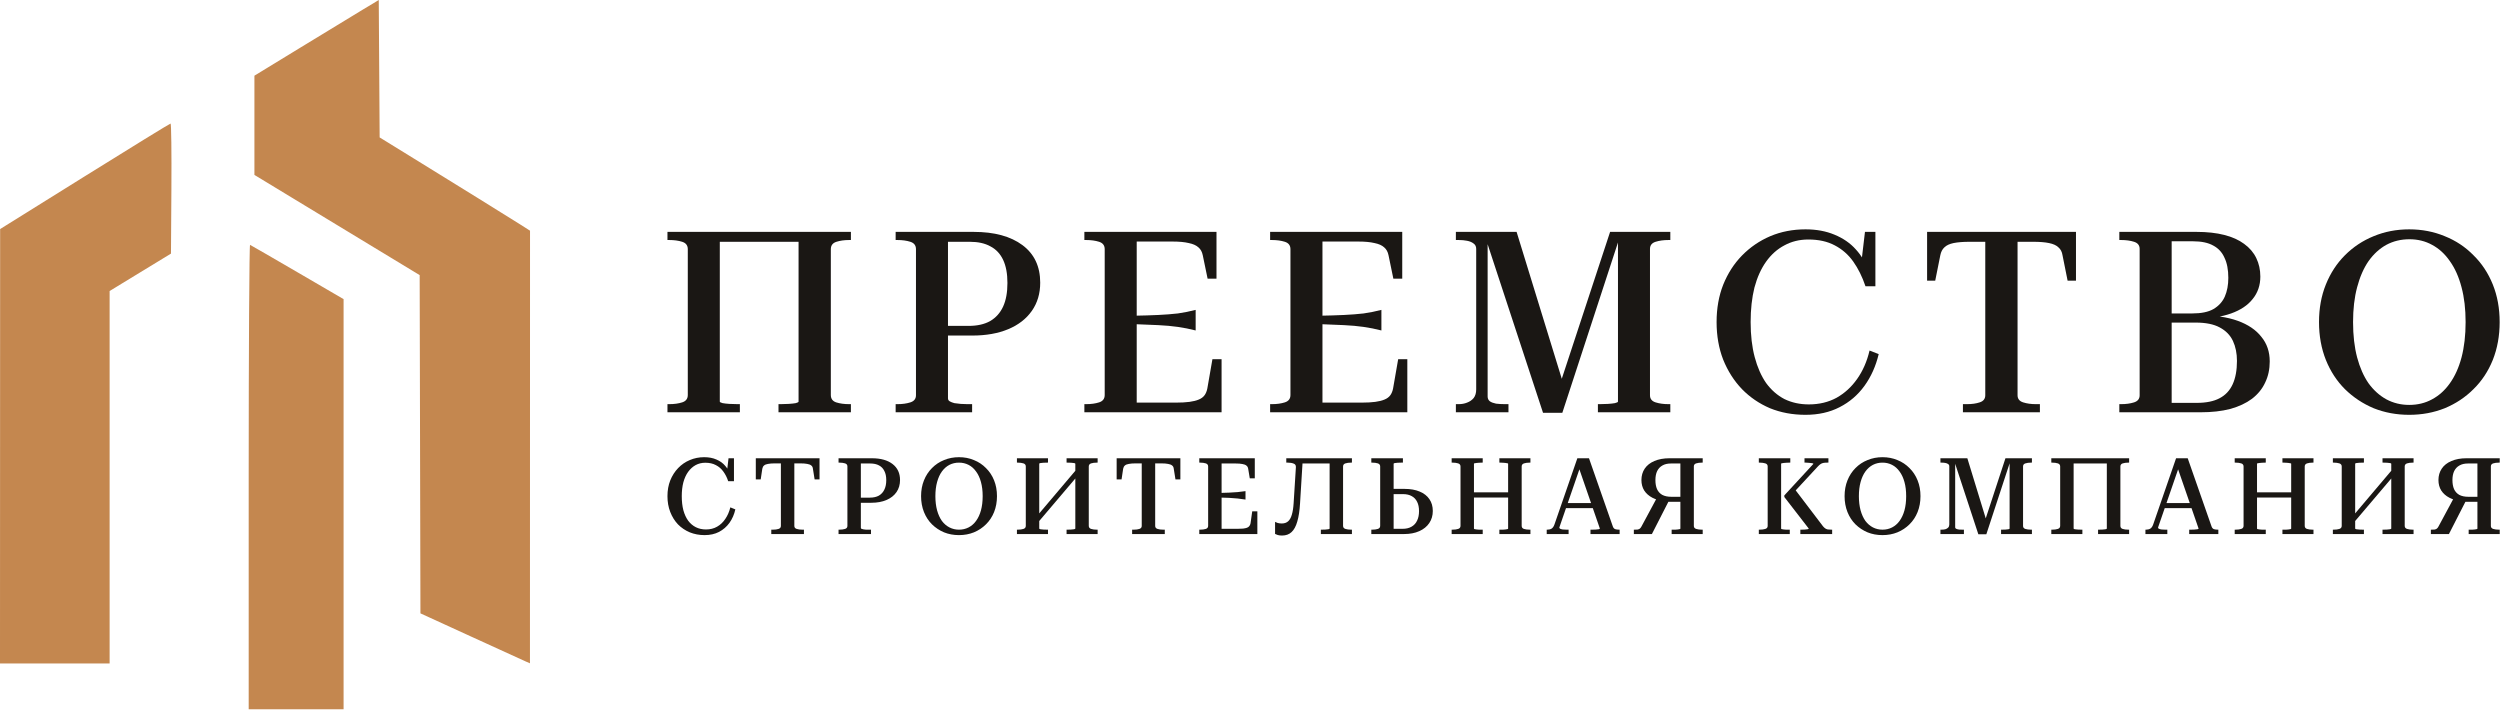
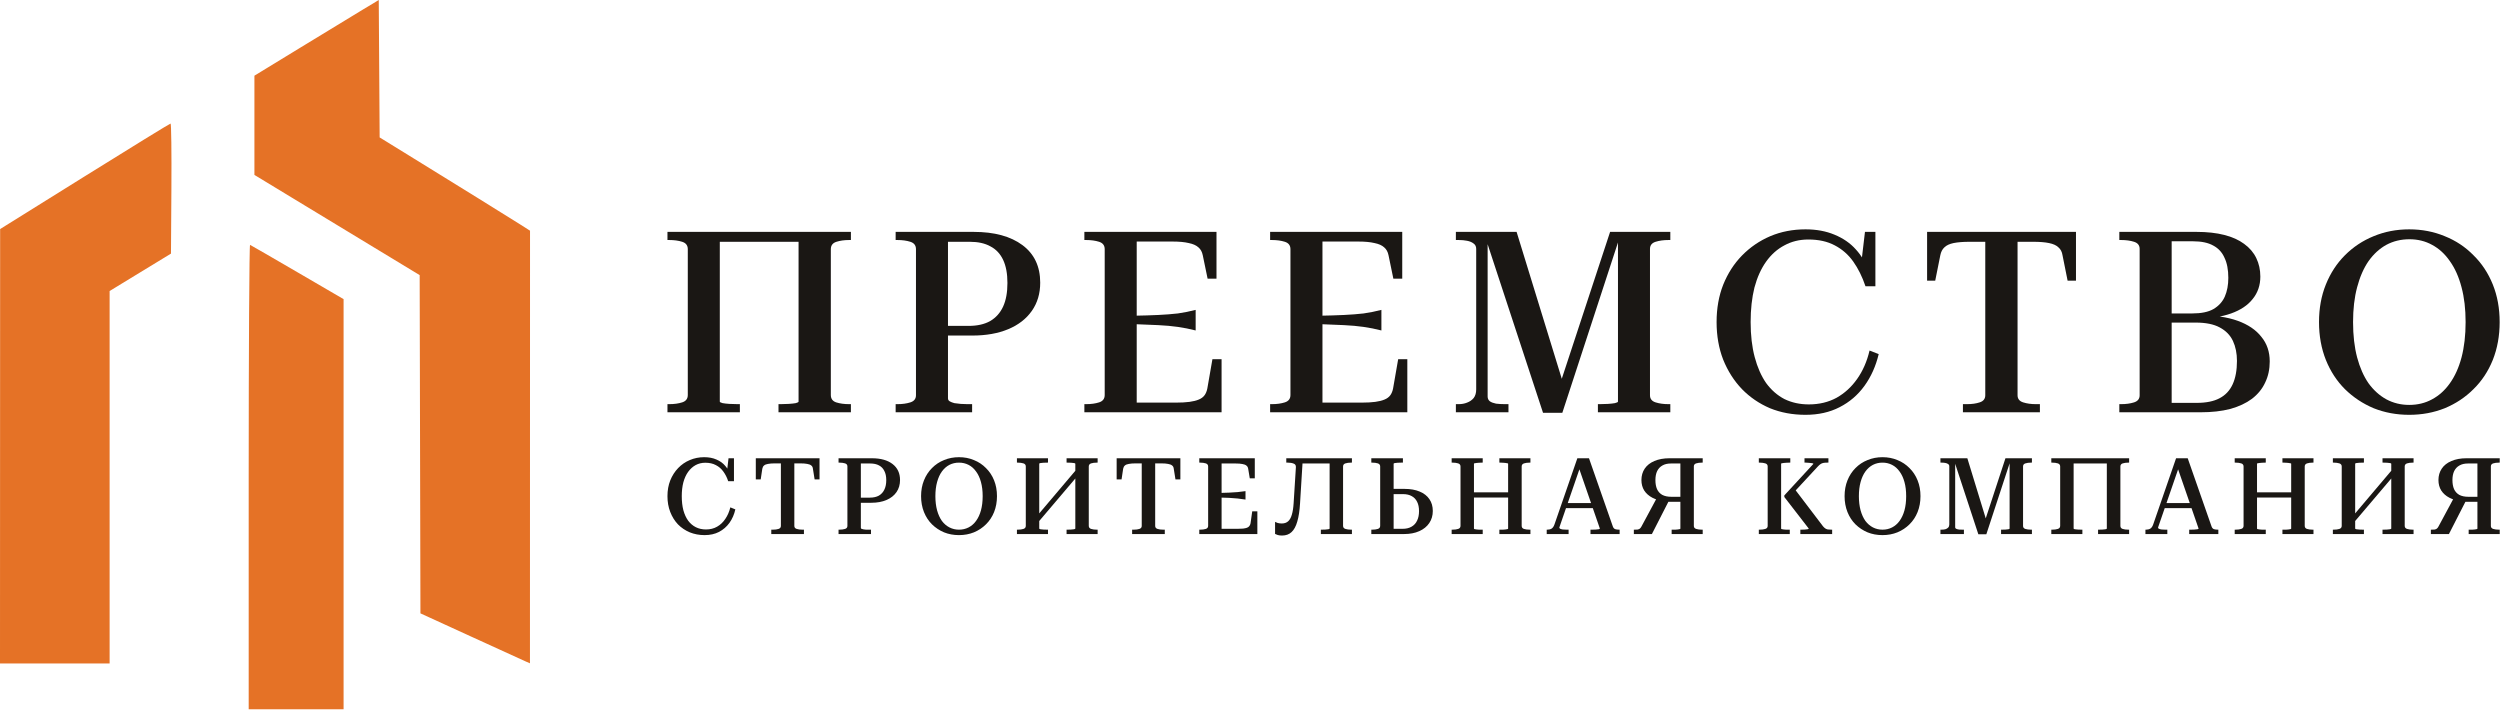
<svg xmlns="http://www.w3.org/2000/svg" width="1528" height="434" viewBox="0 0 1528 434" fill="none">
-   <path d="M221.543 6C216.067 9.3 198.967 19.708 183.543 29.129L155.5 46.257V76.582V106.907L178.5 120.862C191.15 128.537 213.875 142.317 229 151.485L256.5 168.154L256.736 271.52L256.972 374.885L287.736 388.97C304.656 396.716 319.717 403.585 321.203 404.234L323.907 405.415L323.929 273.207L323.952 141L318.226 137.351C311.962 133.359 277.712 112.13 249.771 94.92L232.042 84L231.771 42L231.5 0L221.543 6Z" fill="#C4874F" />
-   <path d="M152 291.417V433.5H181H210V308.167V182.834L181.832 166.417C166.34 157.388 153.29 149.85 152.832 149.667C152.375 149.483 152 213.271 152 291.417Z" fill="#C4874F" />
-   <path d="M51.789 107.764L0.078 140L0.039 272.75L0 405.5H33.5H67V291.682V177.863L85.75 166.432L104.5 155L104.761 115.25C104.905 93.387 104.68 75.506 104.261 75.514C103.843 75.522 80.23 90.034 51.789 107.764Z" fill="#C4874F" />
+   <path d="M221.543 6C216.067 9.3 198.967 19.708 183.543 29.129L155.5 46.257V76.582V106.907L178.5 120.862C191.15 128.537 213.875 142.317 229 151.485L256.5 168.154L256.736 271.52L256.972 374.885L287.736 388.97C304.656 396.716 319.717 403.585 321.203 404.234L323.907 405.415L323.929 273.207L323.952 141L318.226 137.351C311.962 133.359 277.712 112.13 249.771 94.92L232.042 84L231.771 42L231.5 0L221.543 6Z" fill="#E57226" />
+   <path d="M152 291.417V433.5H181H210V308.167V182.834L181.832 166.417C166.34 157.388 153.29 149.85 152.832 149.667C152.375 149.483 152 213.271 152 291.417Z" fill="#E57226" />
+   <path d="M51.789 107.764L0.078 140L0.039 272.75L0 405.5H33.5H67V291.682V177.863L85.75 166.432L104.5 155L104.761 115.25C104.905 93.387 104.68 75.506 104.261 75.514C103.843 75.522 80.23 90.034 51.789 107.764Z" fill="#E57226" />
  <path d="M432.489 141.729H495.692V147.785H432.489V141.729ZM407.953 251.984V247.015H409.04C412.042 247.015 414.682 246.653 416.96 245.928C419.238 245.204 420.376 243.702 420.376 241.425V152.288C420.376 150.011 419.238 148.51 416.96 147.785C414.682 147.06 412.042 146.698 409.04 146.698H407.953V141.729H439.943V245.462C439.943 245.773 440.512 246.083 441.651 246.394C442.79 246.601 444.187 246.756 445.844 246.86C447.604 246.963 449.26 247.015 450.813 247.015H452.211V251.984H407.953ZM475.815 251.984V247.015H477.212C478.765 247.015 480.37 246.963 482.026 246.86C483.786 246.756 485.236 246.601 486.375 246.394C487.513 246.083 488.083 245.773 488.083 245.462V141.729H520.072V146.698H518.985C516.087 146.698 513.498 147.06 511.221 147.785C508.943 148.51 507.805 150.011 507.805 152.288V241.425C507.805 243.702 508.892 245.204 511.066 245.928C513.343 246.653 515.983 247.015 518.985 247.015H520.072V251.984H475.815Z" fill="#1A1714" />
  <path d="M579.406 243.444C579.406 244.272 579.769 244.893 580.494 245.307C581.218 245.721 582.15 246.083 583.289 246.394C584.531 246.601 585.825 246.756 587.171 246.86C588.517 246.963 589.863 247.015 591.209 247.015H594.159V251.984H547.417V247.015H548.504C551.506 247.015 554.146 246.653 556.424 245.928C558.701 245.204 559.84 243.754 559.84 241.58V152.288C559.84 150.011 558.701 148.51 556.424 147.785C554.146 147.06 551.506 146.698 548.504 146.698H547.417V141.729H595.091C607.721 141.729 617.66 144.42 624.906 149.804C632.153 155.187 635.777 162.848 635.777 172.787C635.777 179.412 634.069 185.158 630.652 190.024C627.236 194.89 622.422 198.617 616.21 201.205C609.999 203.793 602.7 205.087 594.314 205.087H574.437V199.186H591.985C597.265 199.186 601.665 198.202 605.185 196.235C608.705 194.165 611.344 191.214 613.104 187.384C614.864 183.553 615.744 178.739 615.744 172.942C615.744 167.248 614.864 162.538 613.104 158.811C611.344 155.084 608.756 152.34 605.34 150.58C602.027 148.717 597.834 147.785 592.761 147.785H579.406V243.444Z" fill="#1A1714" />
  <path d="M746.625 219.529V251.984H662.768V247.015H663.855C666.857 247.015 669.497 246.653 671.775 245.928C674.052 245.204 675.191 243.702 675.191 241.425V152.288C675.191 150.011 674.052 148.51 671.775 147.785C669.497 147.06 666.857 146.698 663.855 146.698H662.768V141.729H743.519V170.302H738.084L735.133 156.015C734.719 153.945 733.839 152.34 732.493 151.201C731.147 149.959 729.18 149.079 726.592 148.561C724.004 147.94 720.691 147.63 716.654 147.63H694.758V246.083H718.672C721.985 246.083 724.78 245.928 727.058 245.618C729.336 245.307 731.199 244.841 732.648 244.22C734.201 243.599 735.392 242.719 736.22 241.58C737.048 240.441 737.618 239.044 737.928 237.387L741.034 219.529H746.625ZM692.739 192.974C698.536 192.871 703.609 192.716 707.957 192.508C712.306 192.301 716.291 191.991 719.915 191.577C723.538 191.059 727.162 190.334 730.785 189.403V201.981C727.162 201.049 723.538 200.325 719.915 199.807C716.291 199.289 712.306 198.927 707.957 198.72C703.609 198.513 698.536 198.306 692.739 198.099V192.974Z" fill="#1A1714" />
  <path d="M860.156 219.529V251.984H776.299V247.015H777.386C780.389 247.015 783.029 246.653 785.306 245.928C787.584 245.204 788.723 243.702 788.723 241.425V152.288C788.723 150.011 787.584 148.51 785.306 147.785C783.029 147.06 780.389 146.698 777.386 146.698H776.299V141.729H857.05V170.302H851.615L848.665 156.015C848.25 153.945 847.37 152.34 846.025 151.201C844.679 149.959 842.712 149.079 840.124 148.561C837.535 147.94 834.223 147.63 830.185 147.63H808.289V246.083H832.204C835.517 246.083 838.312 245.928 840.589 245.618C842.867 245.307 844.731 244.841 846.18 244.22C847.733 243.599 848.923 242.719 849.752 241.58C850.58 240.441 851.149 239.044 851.46 237.387L854.566 219.529H860.156ZM806.27 192.974C812.068 192.871 817.141 192.716 821.489 192.508C825.837 192.301 829.823 191.991 833.446 191.577C837.07 191.059 840.693 190.334 844.316 189.403V201.981C840.693 201.049 837.07 200.325 833.446 199.807C829.823 199.289 825.837 198.927 821.489 198.72C817.141 198.513 812.068 198.306 806.27 198.099V192.974Z" fill="#1A1714" />
  <path d="M889.831 251.984V247.015H891.539C893.403 247.015 895.111 246.705 896.664 246.083C898.32 245.462 899.666 244.531 900.701 243.288C901.736 241.942 902.254 240.182 902.254 238.008V152.133C902.254 150.684 901.736 149.597 900.701 148.872C899.666 148.044 898.32 147.474 896.664 147.164C895.111 146.853 893.403 146.698 891.539 146.698H889.831V141.729H926.945L955.984 236.145H953.034L984.092 141.729H1020.9V146.698H1019.81C1016.81 146.698 1014.17 147.06 1011.89 147.785C1009.61 148.51 1008.47 149.959 1008.47 152.133V241.58C1008.47 243.754 1009.61 245.204 1011.89 245.928C1014.17 246.653 1016.81 247.015 1019.81 247.015H1020.9V251.984H976.638V247.015H977.88C979.537 247.015 981.193 246.963 982.85 246.86C984.506 246.756 985.904 246.601 987.042 246.394C988.285 246.083 988.906 245.773 988.906 245.462V142.66L990.614 142.971L954.897 252.295H943.095L907.223 143.126L909.242 142.816V242.357C909.242 243.599 909.708 244.582 910.64 245.307C911.572 245.928 912.814 246.394 914.367 246.705C916.023 246.912 917.835 247.015 919.802 247.015H921.976V251.984H889.831Z" fill="#1A1714" />
  <path d="M1105.24 146.387C1099.86 146.387 1094.99 147.578 1090.64 149.959C1086.3 152.237 1082.57 155.549 1079.46 159.898C1076.36 164.246 1073.98 169.526 1072.32 175.737C1070.77 181.949 1069.99 188.989 1069.99 196.857C1069.99 204.932 1070.82 212.075 1072.48 218.287C1074.13 224.498 1076.46 229.778 1079.46 234.126C1082.57 238.371 1086.3 241.632 1090.64 243.909C1095.1 246.083 1100.07 247.171 1105.55 247.171C1111.87 247.171 1117.51 245.825 1122.48 243.133C1127.45 240.338 1131.64 236.507 1135.06 231.642C1138.58 226.672 1141.11 220.875 1142.67 214.249L1148.26 216.423C1146.5 223.774 1143.6 230.244 1139.56 235.834C1135.52 241.425 1130.45 245.773 1124.34 248.879C1118.34 251.984 1111.4 253.537 1103.53 253.537C1095.67 253.537 1088.42 252.192 1081.79 249.5C1075.27 246.705 1069.58 242.822 1064.71 237.853C1059.85 232.78 1056.02 226.776 1053.22 219.839C1050.53 212.903 1049.18 205.242 1049.18 196.857C1049.18 188.471 1050.53 180.862 1053.22 174.029C1056.02 167.093 1059.85 161.14 1064.71 156.171C1069.68 151.098 1075.43 147.164 1081.95 144.369C1088.57 141.573 1095.77 140.176 1103.53 140.176C1110.16 140.176 1116.06 141.263 1121.24 143.437C1126.52 145.611 1130.87 148.613 1134.28 152.444C1137.8 156.274 1140.34 160.674 1141.89 165.643L1137.39 162.693L1139.87 141.729H1146.24V174.961H1140.18C1138.22 169.163 1135.73 164.142 1132.73 159.898C1129.73 155.653 1125.95 152.34 1121.39 149.959C1116.94 147.578 1111.56 146.387 1105.24 146.387Z" fill="#1A1714" />
  <path d="M1213.4 241.58V147.785H1203.78C1199.84 147.785 1196.58 148.044 1193.99 148.561C1191.51 149.079 1189.64 149.959 1188.4 151.201C1187.16 152.34 1186.33 153.945 1185.92 156.015L1182.81 171.544H1177.84V141.729H1268.84V171.544H1263.72L1260.61 156.015C1260.3 153.945 1259.47 152.34 1258.13 151.201C1256.89 149.959 1254.97 149.079 1252.38 148.561C1249.9 148.044 1246.69 147.785 1242.75 147.785H1233.13V241.58C1233.13 243.754 1234.26 245.204 1236.54 245.928C1238.82 246.653 1241.41 247.015 1244.31 247.015H1246.79V251.984H1199.74V247.015H1202.22C1205.23 247.015 1207.81 246.653 1209.99 245.928C1212.27 245.204 1213.4 243.754 1213.4 241.58Z" fill="#1A1714" />
  <path d="M1342.54 141.729C1348.96 141.729 1354.6 142.35 1359.47 143.592C1364.33 144.834 1368.37 146.646 1371.58 149.027C1374.89 151.408 1377.38 154.307 1379.03 157.724C1380.69 161.14 1381.52 164.919 1381.52 169.06C1381.52 174.34 1379.96 178.895 1376.86 182.725C1373.86 186.556 1369.46 189.506 1363.66 191.577C1357.86 193.647 1350.72 194.734 1342.23 194.838L1350.3 192.198V195.459L1344.4 192.664C1353.62 192.664 1361.38 193.803 1367.7 196.08C1374.01 198.358 1378.83 201.619 1382.14 205.863C1385.56 210.004 1387.26 215.026 1387.26 220.927C1387.26 225.689 1386.33 229.985 1384.47 233.816C1382.71 237.646 1380.02 240.959 1376.39 243.754C1372.77 246.446 1368.32 248.516 1363.04 249.966C1357.86 251.312 1351.86 251.984 1345.02 251.984H1295.33V247.015H1296.42C1299.42 247.015 1302.06 246.653 1304.34 245.928C1306.62 245.204 1307.75 243.754 1307.75 241.58V152.133C1307.75 149.959 1306.62 148.51 1304.34 147.785C1302.06 147.06 1299.42 146.698 1296.42 146.698H1295.33V141.729H1342.54ZM1322.66 191.577H1339.9C1345.39 191.577 1349.68 190.697 1352.79 188.937C1356 187.073 1358.33 184.537 1359.78 181.328C1361.23 178.015 1361.95 174.184 1361.95 169.836C1361.95 164.867 1361.17 160.778 1359.62 157.568C1358.17 154.255 1355.89 151.771 1352.79 150.114C1349.68 148.354 1345.54 147.474 1340.37 147.474H1327.32V246.239H1342.54C1348.34 246.239 1353 245.307 1356.52 243.444C1360.14 241.58 1362.83 238.733 1364.59 234.903C1366.35 231.072 1367.23 226.31 1367.23 220.616C1367.23 215.957 1366.4 211.868 1364.75 208.348C1363.09 204.828 1360.4 202.085 1356.67 200.118C1353.05 198.151 1348.18 197.167 1342.07 197.167H1322.66V191.577Z" fill="#1A1714" />
  <path d="M1472.51 253.537C1464.74 253.537 1457.49 252.192 1450.76 249.5C1444.14 246.705 1438.29 242.822 1433.22 237.853C1428.25 232.884 1424.37 226.931 1421.57 219.995C1418.77 212.955 1417.38 205.242 1417.38 196.857C1417.38 188.471 1418.77 180.81 1421.57 173.874C1424.37 166.937 1428.25 160.985 1433.22 156.015C1438.29 150.943 1444.14 147.06 1450.76 144.369C1457.49 141.573 1464.74 140.176 1472.51 140.176C1480.27 140.176 1487.52 141.573 1494.25 144.369C1500.98 147.06 1506.82 150.943 1511.79 156.015C1516.87 160.985 1520.8 166.937 1523.6 173.874C1526.39 180.81 1527.79 188.471 1527.79 196.857C1527.79 205.242 1526.39 212.955 1523.6 219.995C1520.8 226.931 1516.87 232.884 1511.79 237.853C1506.82 242.822 1500.98 246.705 1494.25 249.5C1487.52 252.192 1480.27 253.537 1472.51 253.537ZM1472.51 247.481C1477.68 247.481 1482.34 246.342 1486.48 244.065C1490.73 241.787 1494.35 238.526 1497.35 234.281C1500.46 229.933 1502.84 224.653 1504.49 218.442C1506.15 212.127 1506.98 204.932 1506.98 196.857C1506.98 188.885 1506.15 181.793 1504.49 175.582C1502.84 169.267 1500.46 163.935 1497.35 159.587C1494.35 155.239 1490.73 151.926 1486.48 149.648C1482.34 147.371 1477.73 146.232 1472.66 146.232C1467.48 146.232 1462.77 147.371 1458.53 149.648C1454.39 151.926 1450.76 155.239 1447.66 159.587C1444.66 163.935 1442.33 169.267 1440.67 175.582C1439.01 181.793 1438.19 188.885 1438.19 196.857C1438.19 204.932 1439.01 212.127 1440.67 218.442C1442.33 224.653 1444.66 229.933 1447.66 234.281C1450.76 238.526 1454.39 241.787 1458.53 244.065C1462.77 246.342 1467.43 247.481 1472.51 247.481Z" fill="#1A1714" />
  <path d="M431.049 282.826C428.918 282.826 426.961 283.305 425.177 284.262C423.437 285.218 421.915 286.589 420.61 288.372C419.349 290.112 418.37 292.243 417.674 294.766C417.022 297.288 416.696 300.116 416.696 303.247C416.696 306.466 417.022 309.337 417.674 311.859C418.37 314.382 419.349 316.513 420.61 318.253C421.915 319.993 423.481 321.32 425.308 322.233C427.135 323.146 429.201 323.603 431.506 323.603C434.072 323.603 436.334 323.038 438.291 321.907C440.292 320.776 441.966 319.188 443.315 317.144C444.707 315.1 445.729 312.751 446.381 310.098L449.448 311.337C448.752 314.426 447.556 317.166 445.859 319.558C444.163 321.907 442.032 323.755 439.466 325.104C436.943 326.409 434.007 327.061 430.658 327.061C427.396 327.061 424.373 326.496 421.589 325.365C418.805 324.19 416.391 322.559 414.347 320.471C412.346 318.34 410.78 315.817 409.649 312.903C408.519 309.989 407.953 306.77 407.953 303.247C407.953 299.724 408.519 296.527 409.649 293.657C410.824 290.742 412.433 288.22 414.477 286.088C416.522 283.957 418.892 282.326 421.589 281.195C424.329 280.021 427.265 279.434 430.397 279.434C433.267 279.434 435.768 279.912 437.9 280.869C440.074 281.782 441.858 283.065 443.25 284.718C444.685 286.328 445.729 288.22 446.381 290.394L444.163 289.612L445.272 280.086H448.6V294.113H445.076C444.337 291.852 443.337 289.872 442.075 288.176C440.857 286.48 439.335 285.175 437.508 284.262C435.725 283.305 433.572 282.826 431.049 282.826Z" fill="#1A1714" />
  <path d="M477.278 321.45V283.218H473.559C471.863 283.218 470.471 283.326 469.384 283.544C468.296 283.718 467.491 284.044 466.97 284.523C466.448 284.958 466.1 285.61 465.926 286.48L464.947 293.004H461.946V280.086H500.896V293.004H497.895L496.851 286.48C496.764 285.61 496.438 284.958 495.872 284.523C495.307 284.044 494.48 283.718 493.393 283.544C492.349 283.326 490.957 283.218 489.217 283.218H485.499V321.45C485.499 322.364 485.977 322.972 486.934 323.277C487.891 323.581 489.022 323.734 490.327 323.734H491.37V326.409H471.406V323.734H472.45C473.798 323.734 474.929 323.581 475.843 323.277C476.799 322.972 477.278 322.364 477.278 321.45Z" fill="#1A1714" />
  <path d="M526.155 322.559C526.155 322.864 526.286 323.081 526.547 323.212C526.851 323.342 527.243 323.451 527.721 323.538C528.199 323.625 528.721 323.69 529.287 323.734C529.852 323.734 530.396 323.734 530.918 323.734H532.353V326.409H512.519V323.734H513.041C514.39 323.734 515.542 323.581 516.499 323.277C517.456 322.972 517.935 322.364 517.935 321.45V285.044C517.935 284.131 517.456 283.522 516.499 283.218C515.542 282.913 514.39 282.761 513.041 282.761H512.519V280.086H532.875C538.269 280.086 542.488 281.26 545.532 283.609C548.577 285.958 550.099 289.22 550.099 293.396C550.099 296.223 549.382 298.68 547.946 300.768C546.511 302.856 544.467 304.465 541.813 305.596C539.204 306.727 536.116 307.292 532.549 307.292H524.067V304.161H531.57C533.832 304.161 535.702 303.747 537.181 302.921C538.66 302.051 539.769 300.833 540.509 299.267C541.292 297.702 541.683 295.766 541.683 293.461C541.683 291.199 541.292 289.329 540.509 287.85C539.769 286.328 538.682 285.197 537.246 284.457C535.811 283.674 534.028 283.283 531.897 283.283H526.155V322.559Z" fill="#1A1714" />
  <path d="M586.125 327.061C582.82 327.061 579.775 326.496 576.991 325.365C574.208 324.19 571.75 322.559 569.619 320.471C567.531 318.384 565.9 315.883 564.726 312.969C563.551 310.011 562.964 306.77 562.964 303.247C562.964 299.724 563.551 296.506 564.726 293.591C565.9 290.677 567.531 288.176 569.619 286.088C571.707 283.957 574.164 282.326 576.991 281.195C579.818 280.021 582.863 279.434 586.125 279.434C589.431 279.434 592.476 280.021 595.259 281.195C598.086 282.326 600.544 283.957 602.632 286.088C604.763 288.176 606.416 290.677 607.59 293.591C608.765 296.506 609.352 299.724 609.352 303.247C609.352 306.77 608.765 310.011 607.59 312.969C606.416 315.883 604.763 318.384 602.632 320.471C600.544 322.559 598.086 324.19 595.259 325.365C592.476 326.496 589.431 327.061 586.125 327.061ZM586.125 323.734C588.257 323.734 590.214 323.277 591.997 322.364C593.78 321.45 595.303 320.124 596.564 318.384C597.869 316.6 598.869 314.447 599.565 311.925C600.261 309.358 600.609 306.466 600.609 303.247C600.609 300.029 600.261 297.158 599.565 294.635C598.869 292.069 597.869 289.916 596.564 288.176C595.303 286.393 593.78 285.044 591.997 284.131C590.214 283.218 588.257 282.761 586.125 282.761C583.994 282.761 582.037 283.218 580.253 284.131C578.514 285.044 576.991 286.393 575.686 288.176C574.425 289.916 573.446 292.069 572.75 294.635C572.054 297.158 571.707 300.029 571.707 303.247C571.707 306.466 572.054 309.358 572.75 311.925C573.446 314.447 574.425 316.6 575.686 318.384C576.991 320.124 578.535 321.45 580.319 322.364C582.102 323.277 584.037 323.734 586.125 323.734Z" fill="#1A1714" />
  <path d="M632.446 317.014L657.695 287.198L660.044 289.155L634.729 318.971L632.446 317.014ZM621.55 326.409V323.734H622.072C623.42 323.734 624.573 323.581 625.53 323.277C626.487 322.972 626.965 322.342 626.965 321.385V285.11C626.965 284.153 626.487 283.522 625.53 283.218C624.573 282.913 623.42 282.761 622.072 282.761H621.55V280.086H640.536V282.761H640.014C639.275 282.761 638.535 282.783 637.796 282.826C637.056 282.87 636.426 282.935 635.904 283.022C635.425 283.109 635.186 283.239 635.186 283.413V323.081C635.186 323.212 635.425 323.342 635.904 323.473C636.426 323.56 637.056 323.625 637.796 323.668C638.535 323.712 639.275 323.734 640.014 323.734H640.536V326.409H621.55ZM651.888 326.409V323.734H652.475C653.171 323.734 653.889 323.712 654.628 323.668C655.368 323.625 655.977 323.56 656.455 323.473C656.977 323.342 657.238 323.212 657.238 323.081V283.413C657.238 283.239 656.977 283.109 656.455 283.022C655.977 282.935 655.368 282.87 654.628 282.826C653.889 282.783 653.171 282.761 652.475 282.761H651.888V280.086H670.874V282.761H670.352C669.004 282.761 667.851 282.913 666.894 283.218C665.937 283.522 665.459 284.153 665.459 285.11V321.385C665.459 322.342 665.937 322.972 666.894 323.277C667.851 323.581 669.004 323.734 670.352 323.734H670.874V326.409H651.888Z" fill="#1A1714" />
  <path d="M697.827 321.45V283.218H694.109C692.412 283.218 691.02 283.326 689.933 283.544C688.846 283.718 688.041 284.044 687.519 284.523C686.997 284.958 686.649 285.61 686.475 286.48L685.496 293.004H682.495V280.086H721.445V293.004H718.444L717.4 286.48C717.313 285.61 716.987 284.958 716.422 284.523C715.856 284.044 715.03 283.718 713.942 283.544C712.899 283.326 711.507 283.218 709.767 283.218H706.048V321.45C706.048 322.364 706.527 322.972 707.483 323.277C708.44 323.581 709.571 323.734 710.876 323.734H711.92V326.409H691.956V323.734H692.999C694.348 323.734 695.479 323.581 696.392 323.277C697.349 322.972 697.827 322.364 697.827 321.45Z" fill="#1A1714" />
  <path d="M768.496 312.512V326.409H733.004V323.734H733.526C734.874 323.734 736.027 323.581 736.983 323.277C737.94 322.972 738.419 322.342 738.419 321.385V285.11C738.419 284.153 737.94 283.522 736.983 283.218C736.027 282.913 734.874 282.761 733.526 282.761H733.004V280.086H766.93V292.352H763.864L762.885 286.48C762.754 285.653 762.406 285.023 761.841 284.588C761.276 284.109 760.449 283.783 759.362 283.609C758.274 283.392 756.883 283.283 755.186 283.283H746.639V323.212H756.295C757.644 323.212 758.796 323.168 759.753 323.081C760.754 322.951 761.558 322.777 762.167 322.559C762.82 322.298 763.298 321.95 763.603 321.515C763.951 321.08 764.19 320.537 764.32 319.884L765.364 312.512H768.496ZM745.335 301.29C747.509 301.247 749.488 301.181 751.272 301.094C753.098 301.007 754.817 300.899 756.426 300.768C758.035 300.594 759.644 300.398 761.254 300.181V305.335C759.644 305.074 758.035 304.857 756.426 304.683C754.817 304.509 753.098 304.378 751.272 304.291C749.488 304.204 747.509 304.139 745.335 304.095V301.29Z" fill="#1A1714" />
  <path d="M793.872 280.086H816.251V283.283H793.872V280.086ZM807.312 326.409V323.734H807.834C808.574 323.734 809.313 323.712 810.053 323.668C810.792 323.625 811.401 323.56 811.879 323.473C812.401 323.342 812.662 323.212 812.662 323.081V280.086H826.298V282.761H825.776C824.428 282.761 823.275 282.913 822.318 283.218C821.361 283.522 820.883 284.153 820.883 285.11V321.385C820.883 322.342 821.361 322.972 822.318 323.277C823.275 323.581 824.428 323.734 825.776 323.734H826.298V326.409H807.312ZM790.675 307.423L792.046 285.632C792.132 284.457 791.676 283.696 790.675 283.348C789.719 282.957 788.522 282.761 787.087 282.761H786.174V280.086H796.286L794.59 307.619C794.329 312.142 793.764 315.861 792.894 318.775C792.067 321.689 790.893 323.842 789.371 325.234C787.892 326.626 785.956 327.322 783.564 327.322C782.52 327.322 781.65 327.213 780.954 326.996C780.302 326.778 779.758 326.561 779.323 326.343V318.971C779.671 319.145 780.193 319.362 780.889 319.623C781.585 319.841 782.433 319.95 783.433 319.95C784.999 319.95 786.282 319.515 787.283 318.645C788.283 317.775 789.044 316.426 789.566 314.6C790.132 312.729 790.501 310.337 790.675 307.423Z" fill="#1A1714" />
  <path d="M858.179 326.409H838.149V323.734H838.671C840.02 323.734 841.172 323.581 842.129 323.277C843.086 322.972 843.565 322.342 843.565 321.385V285.11C843.565 284.153 843.086 283.522 842.129 283.218C841.172 282.913 840.02 282.761 838.671 282.761H838.149V280.086H857.461V282.761H856.352C855.656 282.761 854.96 282.783 854.264 282.826C853.569 282.87 852.981 282.935 852.503 283.022C852.024 283.109 851.785 283.239 851.785 283.413V323.212H857.2C859.419 323.212 861.267 322.777 862.746 321.907C864.268 321.037 865.399 319.797 866.139 318.188C866.922 316.579 867.313 314.643 867.313 312.381C867.313 310.12 866.922 308.228 866.139 306.705C865.399 305.183 864.312 304.03 862.877 303.247C861.441 302.421 859.658 302.008 857.527 302.008H849.436V298.811H858.505C862.072 298.811 865.138 299.354 867.704 300.442C870.314 301.529 872.293 303.073 873.642 305.074C875.033 307.075 875.729 309.489 875.729 312.316C875.729 315.1 875.012 317.557 873.576 319.689C872.141 321.82 870.097 323.473 867.444 324.647C864.834 325.821 861.746 326.409 858.179 326.409Z" fill="#1A1714" />
  <path d="M897.493 300.899H924.96V304.095H897.493V300.899ZM887.25 326.409V323.734H887.772C889.12 323.734 890.273 323.581 891.23 323.277C892.187 322.972 892.665 322.342 892.665 321.385V285.11C892.665 284.153 892.187 283.522 891.23 283.218C890.273 282.913 889.12 282.761 887.772 282.761H887.25V280.086H906.236V282.761H905.714C905.148 282.761 904.583 282.783 904.017 282.826C903.452 282.826 902.93 282.87 902.452 282.957C901.973 283 901.582 283.065 901.277 283.152C901.016 283.196 900.886 283.283 900.886 283.413V323.081C900.886 323.212 901.016 323.32 901.277 323.407C901.582 323.451 901.973 323.516 902.452 323.603C902.93 323.647 903.452 323.69 904.017 323.734C904.583 323.734 905.148 323.734 905.714 323.734H906.236V326.409H887.25ZM916.414 326.409V323.734H917.001C917.523 323.734 918.066 323.734 918.632 323.734C919.197 323.69 919.719 323.647 920.198 323.603C920.676 323.516 921.046 323.451 921.307 323.407C921.611 323.32 921.763 323.212 921.763 323.081V283.413C921.763 283.283 921.611 283.196 921.307 283.152C921.046 283.065 920.676 283 920.198 282.957C919.719 282.87 919.197 282.826 918.632 282.826C918.066 282.783 917.523 282.761 917.001 282.761H916.414V280.086H935.399V282.761H934.877C933.572 282.761 932.442 282.913 931.485 283.218C930.528 283.522 930.049 284.153 930.049 285.11V321.385C930.049 322.342 930.506 322.972 931.419 323.277C932.376 323.581 933.529 323.734 934.877 323.734H935.399V326.409H916.414Z" fill="#1A1714" />
  <path d="M956.249 307.488H974.974L975.039 310.555H955.531L956.249 307.488ZM964.339 284.001L965.97 284.979L953.052 322.429C953.052 322.69 953.204 322.929 953.509 323.146C953.857 323.32 954.357 323.473 955.009 323.603C955.662 323.69 956.445 323.734 957.358 323.734H958.728V326.409H945.353V323.734H945.745C946.745 323.734 947.615 323.516 948.355 323.081C949.094 322.603 949.681 321.733 950.116 320.471L964.078 280.086H971.19L985.739 321.711C986.043 322.581 986.522 323.146 987.174 323.407C987.827 323.625 988.631 323.734 989.588 323.734H989.914V326.409H972.103V323.734H973.212C973.908 323.734 974.604 323.712 975.3 323.668C976.039 323.625 976.648 323.56 977.127 323.473C977.605 323.342 977.844 323.212 977.844 323.081L964.339 284.001Z" fill="#1A1714" />
  <path d="M1020.2 305.727L1009.64 326.409H998.609V323.734H998.935C999.675 323.734 1000.31 323.712 1000.83 323.668C1001.35 323.581 1001.81 323.407 1002.2 323.146C1002.59 322.842 1002.94 322.407 1003.24 321.842L1012.57 304.487L1020.2 305.727ZM1027.05 323.081V283.283H1021.31C1019.18 283.283 1017.42 283.696 1016.03 284.523C1014.64 285.305 1013.57 286.458 1012.83 287.98C1012.14 289.459 1011.79 291.264 1011.79 293.396C1011.79 295.57 1012.11 297.419 1012.77 298.941C1013.46 300.464 1014.53 301.638 1015.96 302.464C1017.44 303.247 1019.31 303.639 1021.57 303.639H1028.56V306.705H1018.57L1017.66 306.444C1014.7 306.096 1012.14 305.357 1009.96 304.226C1007.79 303.095 1006.11 301.616 1004.94 299.789C1003.81 297.963 1003.24 295.831 1003.24 293.396C1003.24 290.742 1003.92 288.415 1005.26 286.415C1006.61 284.414 1008.57 282.87 1011.14 281.782C1013.75 280.651 1016.83 280.086 1020.4 280.086H1040.69V282.761H1040.17C1038.82 282.761 1037.67 282.913 1036.71 283.218C1035.75 283.522 1035.28 284.131 1035.28 285.044V321.45C1035.28 322.364 1035.75 322.972 1036.71 323.277C1037.67 323.581 1038.82 323.734 1040.17 323.734H1040.69V326.409H1021.71V323.734H1022.42C1022.94 323.734 1023.47 323.734 1023.99 323.734C1024.55 323.69 1025.05 323.647 1025.49 323.603C1025.97 323.516 1026.34 323.451 1026.6 323.407C1026.9 323.32 1027.05 323.212 1027.05 323.081Z" fill="#1A1714" />
  <path d="M1074.99 326.409V323.734H1075.51C1076.86 323.734 1078.01 323.581 1078.97 323.277C1079.92 322.972 1080.4 322.364 1080.4 321.45V285.044C1080.4 284.131 1079.92 283.522 1078.97 283.218C1078.01 282.913 1076.86 282.761 1075.51 282.761H1074.99V280.086H1094.23V282.761H1093.65C1093.08 282.761 1092.49 282.783 1091.88 282.826C1091.28 282.826 1090.73 282.87 1090.25 282.957C1089.78 283 1089.38 283.065 1089.08 283.152C1088.77 283.196 1088.62 283.283 1088.62 283.413V323.081C1088.62 323.212 1088.75 323.32 1089.01 323.407C1089.32 323.451 1089.69 323.516 1090.12 323.603C1090.6 323.647 1091.12 323.69 1091.69 323.734C1092.25 323.734 1092.8 323.734 1093.32 323.734H1093.91V326.409H1074.99ZM1100.37 326.409V323.734H1101.02C1101.67 323.734 1102.35 323.712 1103.04 323.668C1103.74 323.625 1104.32 323.56 1104.8 323.473C1105.28 323.342 1105.52 323.212 1105.52 323.081L1090.58 303.769V302.791L1108.33 283.544C1108.33 283.326 1108.06 283.174 1107.54 283.087C1107.06 283 1106.48 282.935 1105.78 282.891C1105.13 282.804 1104.48 282.761 1103.82 282.761H1102.91V280.086H1117.53V282.761H1116.74C1115.79 282.761 1114.98 282.826 1114.33 282.957C1113.72 283.087 1113.18 283.326 1112.7 283.674C1112.22 283.979 1111.7 284.436 1111.13 285.044L1095.6 301.812L1096.45 298.289L1114.2 321.646C1114.68 322.211 1115.13 322.646 1115.57 322.951C1116 323.255 1116.52 323.473 1117.13 323.603C1117.74 323.69 1118.48 323.734 1119.35 323.734H1119.81V326.409H1100.37Z" fill="#1A1714" />
  <path d="M1150.57 327.061C1147.26 327.061 1144.22 326.496 1141.44 325.365C1138.65 324.19 1136.19 322.559 1134.06 320.471C1131.97 318.384 1130.34 315.883 1129.17 312.969C1128 310.011 1127.41 306.77 1127.41 303.247C1127.41 299.724 1128 296.506 1129.17 293.591C1130.34 290.677 1131.97 288.176 1134.06 286.088C1136.15 283.957 1138.61 282.326 1141.44 281.195C1144.26 280.021 1147.31 279.434 1150.57 279.434C1153.87 279.434 1156.92 280.021 1159.7 281.195C1162.53 282.326 1164.99 283.957 1167.08 286.088C1169.21 288.176 1170.86 290.677 1172.03 293.591C1173.21 296.506 1173.8 299.724 1173.8 303.247C1173.8 306.77 1173.21 310.011 1172.03 312.969C1170.86 315.883 1169.21 318.384 1167.08 320.471C1164.99 322.559 1162.53 324.19 1159.7 325.365C1156.92 326.496 1153.87 327.061 1150.57 327.061ZM1150.57 323.734C1152.7 323.734 1154.66 323.277 1156.44 322.364C1158.22 321.45 1159.75 320.124 1161.01 318.384C1162.31 316.6 1163.31 314.447 1164.01 311.925C1164.71 309.358 1165.05 306.466 1165.05 303.247C1165.05 300.029 1164.71 297.158 1164.01 294.635C1163.31 292.069 1162.31 289.916 1161.01 288.176C1159.75 286.393 1158.22 285.044 1156.44 284.131C1154.66 283.218 1152.7 282.761 1150.57 282.761C1148.44 282.761 1146.48 283.218 1144.7 284.131C1142.96 285.044 1141.44 286.393 1140.13 288.176C1138.87 289.916 1137.89 292.069 1137.19 294.635C1136.5 297.158 1136.15 300.029 1136.15 303.247C1136.15 306.466 1136.5 309.358 1137.19 311.925C1137.89 314.447 1138.87 316.6 1140.13 318.384C1141.44 320.124 1142.98 321.45 1144.76 322.364C1146.55 323.277 1148.48 323.734 1150.57 323.734Z" fill="#1A1714" />
  <path d="M1185.99 326.409V323.734H1186.71C1187.54 323.734 1188.3 323.647 1189 323.473C1189.73 323.255 1190.32 322.907 1190.76 322.429C1191.19 321.95 1191.41 321.32 1191.41 320.537V285.044C1191.41 284.436 1191.19 283.979 1190.76 283.674C1190.32 283.326 1189.73 283.087 1189 282.957C1188.3 282.826 1187.54 282.761 1186.71 282.761H1185.99V280.086H1202.44L1214.44 319.297L1213.07 318.71L1225.73 280.086H1241.91V282.761H1241.32C1240.02 282.761 1238.88 282.913 1237.93 283.218C1236.97 283.522 1236.49 284.131 1236.49 285.044V321.45C1236.49 322.364 1236.95 322.972 1237.86 323.277C1238.82 323.581 1239.97 323.734 1241.32 323.734H1241.91V326.409H1223.05V323.734H1223.64C1224.38 323.734 1225.1 323.712 1225.79 323.668C1226.49 323.625 1227.08 323.56 1227.55 323.473C1228.03 323.342 1228.27 323.212 1228.27 323.081V280.869L1228.99 280.999L1214.05 326.539H1209.16L1194.21 281.065L1195 280.999V322.364C1195 322.711 1195.22 322.994 1195.65 323.212C1196.13 323.429 1196.72 323.581 1197.41 323.668C1198.15 323.712 1198.89 323.734 1199.63 323.734H1200.35V326.409H1185.99Z" fill="#1A1714" />
  <path d="M1263.68 280.086H1291.28V283.283H1263.68V280.086ZM1253.76 326.409V323.734H1254.28C1255.63 323.734 1256.79 323.581 1257.74 323.277C1258.7 322.972 1259.18 322.342 1259.18 321.385V285.11C1259.18 284.153 1258.7 283.522 1257.74 283.218C1256.79 282.913 1255.63 282.761 1254.28 282.761H1253.76V280.086H1267.4V323.081C1267.4 323.212 1267.64 323.342 1268.12 323.473C1268.64 323.56 1269.27 323.625 1270.01 323.668C1270.75 323.712 1271.49 323.734 1272.23 323.734H1272.75V326.409H1253.76ZM1282.34 326.409V323.734H1282.93C1283.62 323.734 1284.34 323.712 1285.08 323.668C1285.82 323.625 1286.43 323.56 1286.91 323.473C1287.43 323.342 1287.69 323.212 1287.69 323.081V280.086H1301.32V282.761H1300.8C1299.5 282.761 1298.37 282.913 1297.41 283.218C1296.45 283.522 1295.98 284.153 1295.98 285.11V321.385C1295.98 322.342 1296.43 322.972 1297.35 323.277C1298.3 323.581 1299.45 323.734 1300.8 323.734H1301.32V326.409H1282.34Z" fill="#1A1714" />
  <path d="M1322.19 307.488H1340.91L1340.98 310.555H1321.47L1322.19 307.488ZM1330.28 284.001L1331.91 284.979L1318.99 322.429C1318.99 322.69 1319.14 322.929 1319.45 323.146C1319.8 323.32 1320.3 323.473 1320.95 323.603C1321.6 323.69 1322.38 323.734 1323.3 323.734H1324.67V326.409H1311.29V323.734H1311.68C1312.68 323.734 1313.55 323.516 1314.29 323.081C1315.03 322.603 1315.62 321.733 1316.06 320.471L1330.02 280.086H1337.13L1351.68 321.711C1351.98 322.581 1352.46 323.146 1353.11 323.407C1353.77 323.625 1354.57 323.734 1355.53 323.734H1355.85V326.409H1338.04V323.734H1339.15C1339.85 323.734 1340.54 323.712 1341.24 323.668C1341.98 323.625 1342.59 323.56 1343.07 323.473C1343.54 323.342 1343.78 323.212 1343.78 323.081L1330.28 284.001Z" fill="#1A1714" />
  <path d="M1376.1 300.899H1403.56V304.095H1376.1V300.899ZM1365.85 326.409V323.734H1366.38C1367.72 323.734 1368.88 323.581 1369.83 323.277C1370.79 322.972 1371.27 322.342 1371.27 321.385V285.11C1371.27 284.153 1370.79 283.522 1369.83 283.218C1368.88 282.913 1367.72 282.761 1366.38 282.761H1365.85V280.086H1384.84V282.761H1384.32C1383.75 282.761 1383.19 282.783 1382.62 282.826C1382.06 282.826 1381.53 282.87 1381.06 282.957C1380.58 283 1380.19 283.065 1379.88 283.152C1379.62 283.196 1379.49 283.283 1379.49 283.413V323.081C1379.49 323.212 1379.62 323.32 1379.88 323.407C1380.19 323.451 1380.58 323.516 1381.06 323.603C1381.53 323.647 1382.06 323.69 1382.62 323.734C1383.19 323.734 1383.75 323.734 1384.32 323.734H1384.84V326.409H1365.85ZM1395.02 326.409V323.734H1395.6C1396.13 323.734 1396.67 323.734 1397.24 323.734C1397.8 323.69 1398.32 323.647 1398.8 323.603C1399.28 323.516 1399.65 323.451 1399.91 323.407C1400.21 323.32 1400.37 323.212 1400.37 323.081V283.413C1400.37 283.283 1400.21 283.196 1399.91 283.152C1399.65 283.065 1399.28 283 1398.8 282.957C1398.32 282.87 1397.8 282.826 1397.24 282.826C1396.67 282.783 1396.13 282.761 1395.6 282.761H1395.02V280.086H1414V282.761H1413.48C1412.18 282.761 1411.05 282.913 1410.09 283.218C1409.13 283.522 1408.65 284.153 1408.65 285.11V321.385C1408.65 322.342 1409.11 322.972 1410.02 323.277C1410.98 323.581 1412.13 323.734 1413.48 323.734H1414V326.409H1395.02Z" fill="#1A1714" />
  <path d="M1436.74 317.014L1461.99 287.198L1464.34 289.155L1439.03 318.971L1436.74 317.014ZM1425.85 326.409V323.734H1426.37C1427.72 323.734 1428.87 323.581 1429.83 323.277C1430.79 322.972 1431.26 322.342 1431.26 321.385V285.11C1431.26 284.153 1430.79 283.522 1429.83 283.218C1428.87 282.913 1427.72 282.761 1426.37 282.761H1425.85V280.086H1444.83V282.761H1444.31C1443.57 282.761 1442.83 282.783 1442.09 282.826C1441.36 282.87 1440.72 282.935 1440.2 283.022C1439.72 283.109 1439.48 283.239 1439.48 283.413V323.081C1439.48 323.212 1439.72 323.342 1440.2 323.473C1440.72 323.56 1441.36 323.625 1442.09 323.668C1442.83 323.712 1443.57 323.734 1444.31 323.734H1444.83V326.409H1425.85ZM1456.19 326.409V323.734H1456.77C1457.47 323.734 1458.19 323.712 1458.93 323.668C1459.67 323.625 1460.28 323.56 1460.75 323.473C1461.28 323.342 1461.54 323.212 1461.54 323.081V283.413C1461.54 283.239 1461.28 283.109 1460.75 283.022C1460.28 282.935 1459.67 282.87 1458.93 282.826C1458.19 282.783 1457.47 282.761 1456.77 282.761H1456.19V280.086H1475.17V282.761H1474.65C1473.3 282.761 1472.15 282.913 1471.19 283.218C1470.24 283.522 1469.76 284.153 1469.76 285.11V321.385C1469.76 322.342 1470.24 322.972 1471.19 323.277C1472.15 323.581 1473.3 323.734 1474.65 323.734H1475.17V326.409H1456.19Z" fill="#1A1714" />
  <path d="M1507.35 305.727L1496.78 326.409H1485.75V323.734H1486.08C1486.82 323.734 1487.45 323.712 1487.97 323.668C1488.49 323.581 1488.95 323.407 1489.34 323.146C1489.73 322.842 1490.08 322.407 1490.38 321.842L1499.71 304.487L1507.35 305.727ZM1514.2 323.081V283.283H1508.45C1506.32 283.283 1504.56 283.696 1503.17 284.523C1501.78 285.305 1500.71 286.458 1499.97 287.98C1499.28 289.459 1498.93 291.264 1498.93 293.396C1498.93 295.57 1499.26 297.419 1499.91 298.941C1500.6 300.464 1501.67 301.638 1503.1 302.464C1504.58 303.247 1506.45 303.639 1508.72 303.639H1515.7V306.705H1505.71L1504.8 306.444C1501.84 306.096 1499.28 305.357 1497.1 304.226C1494.93 303.095 1493.25 301.616 1492.08 299.789C1490.95 297.963 1490.38 295.831 1490.38 293.396C1490.38 290.742 1491.06 288.415 1492.41 286.415C1493.75 284.414 1495.71 282.87 1498.28 281.782C1500.89 280.651 1503.97 280.086 1507.54 280.086H1527.83V282.761H1527.31C1525.96 282.761 1524.81 282.913 1523.85 283.218C1522.9 283.522 1522.42 284.131 1522.42 285.044V321.45C1522.42 322.364 1522.9 322.972 1523.85 323.277C1524.81 323.581 1525.96 323.734 1527.31 323.734H1527.83V326.409H1508.85V323.734H1509.56C1510.09 323.734 1510.61 323.734 1511.13 323.734C1511.7 323.69 1512.2 323.647 1512.63 323.603C1513.11 323.516 1513.48 323.451 1513.74 323.407C1514.04 323.32 1514.2 323.212 1514.2 323.081Z" fill="#1A1714" />
</svg>
